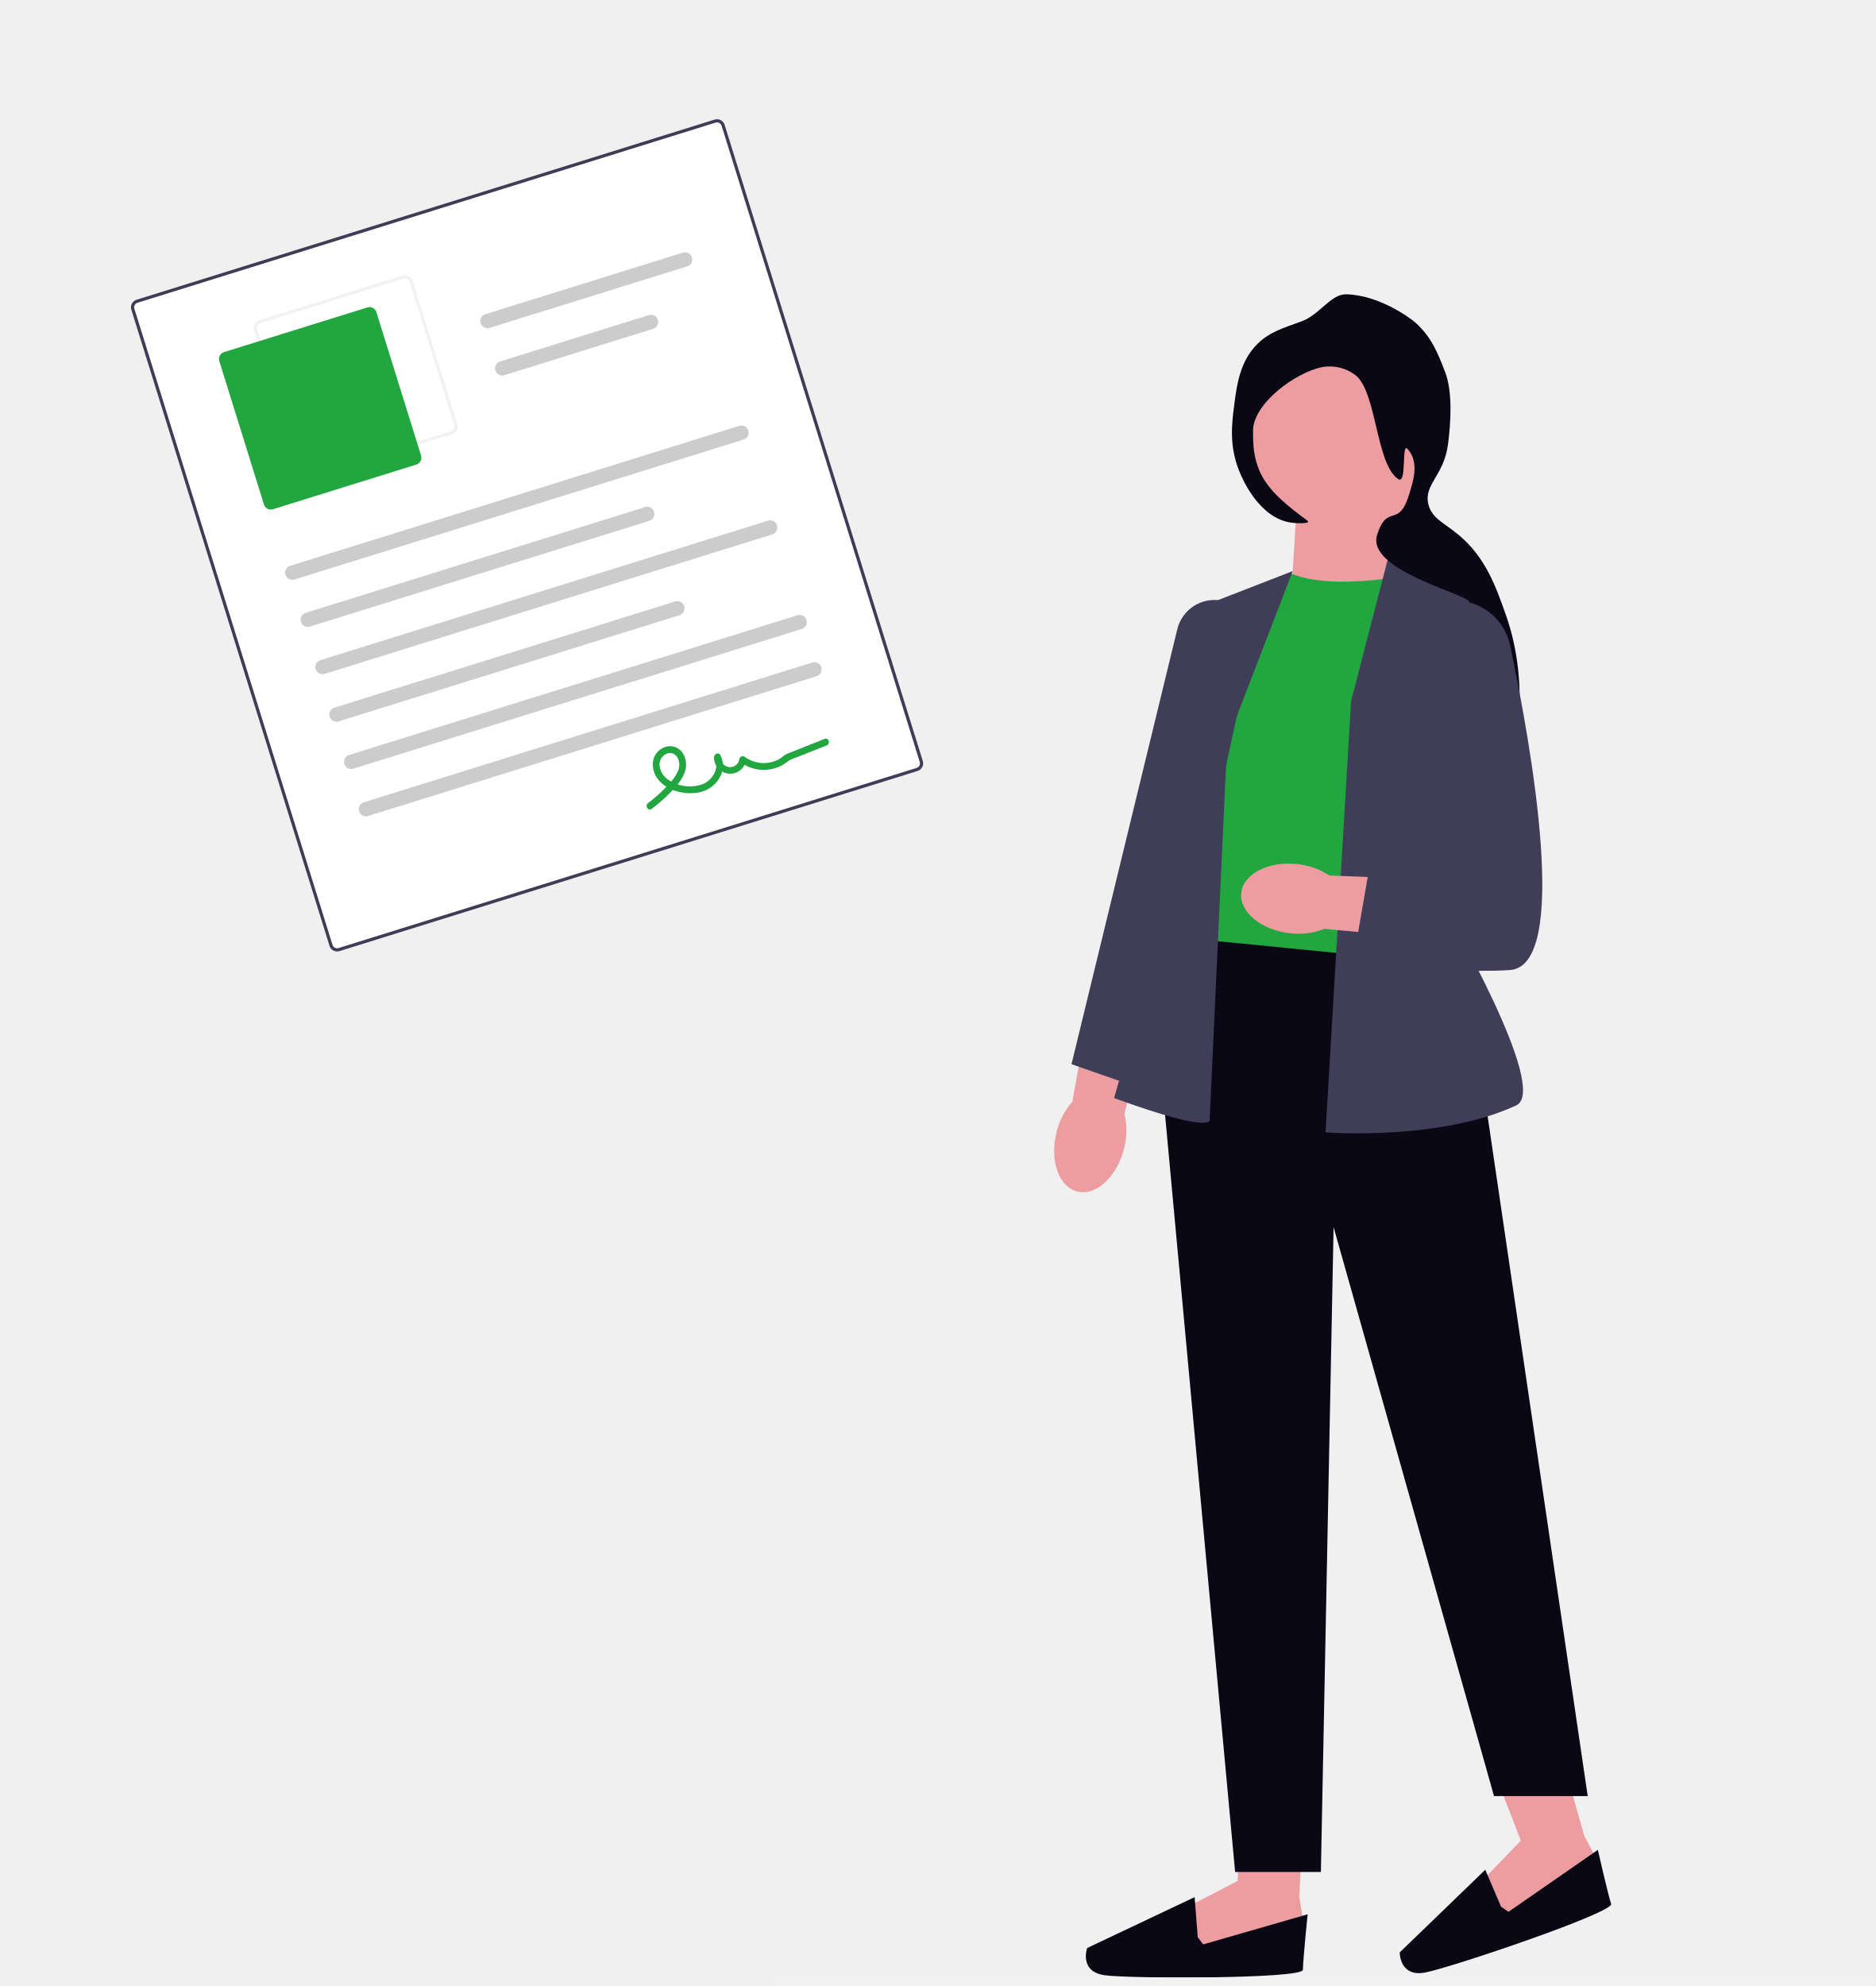
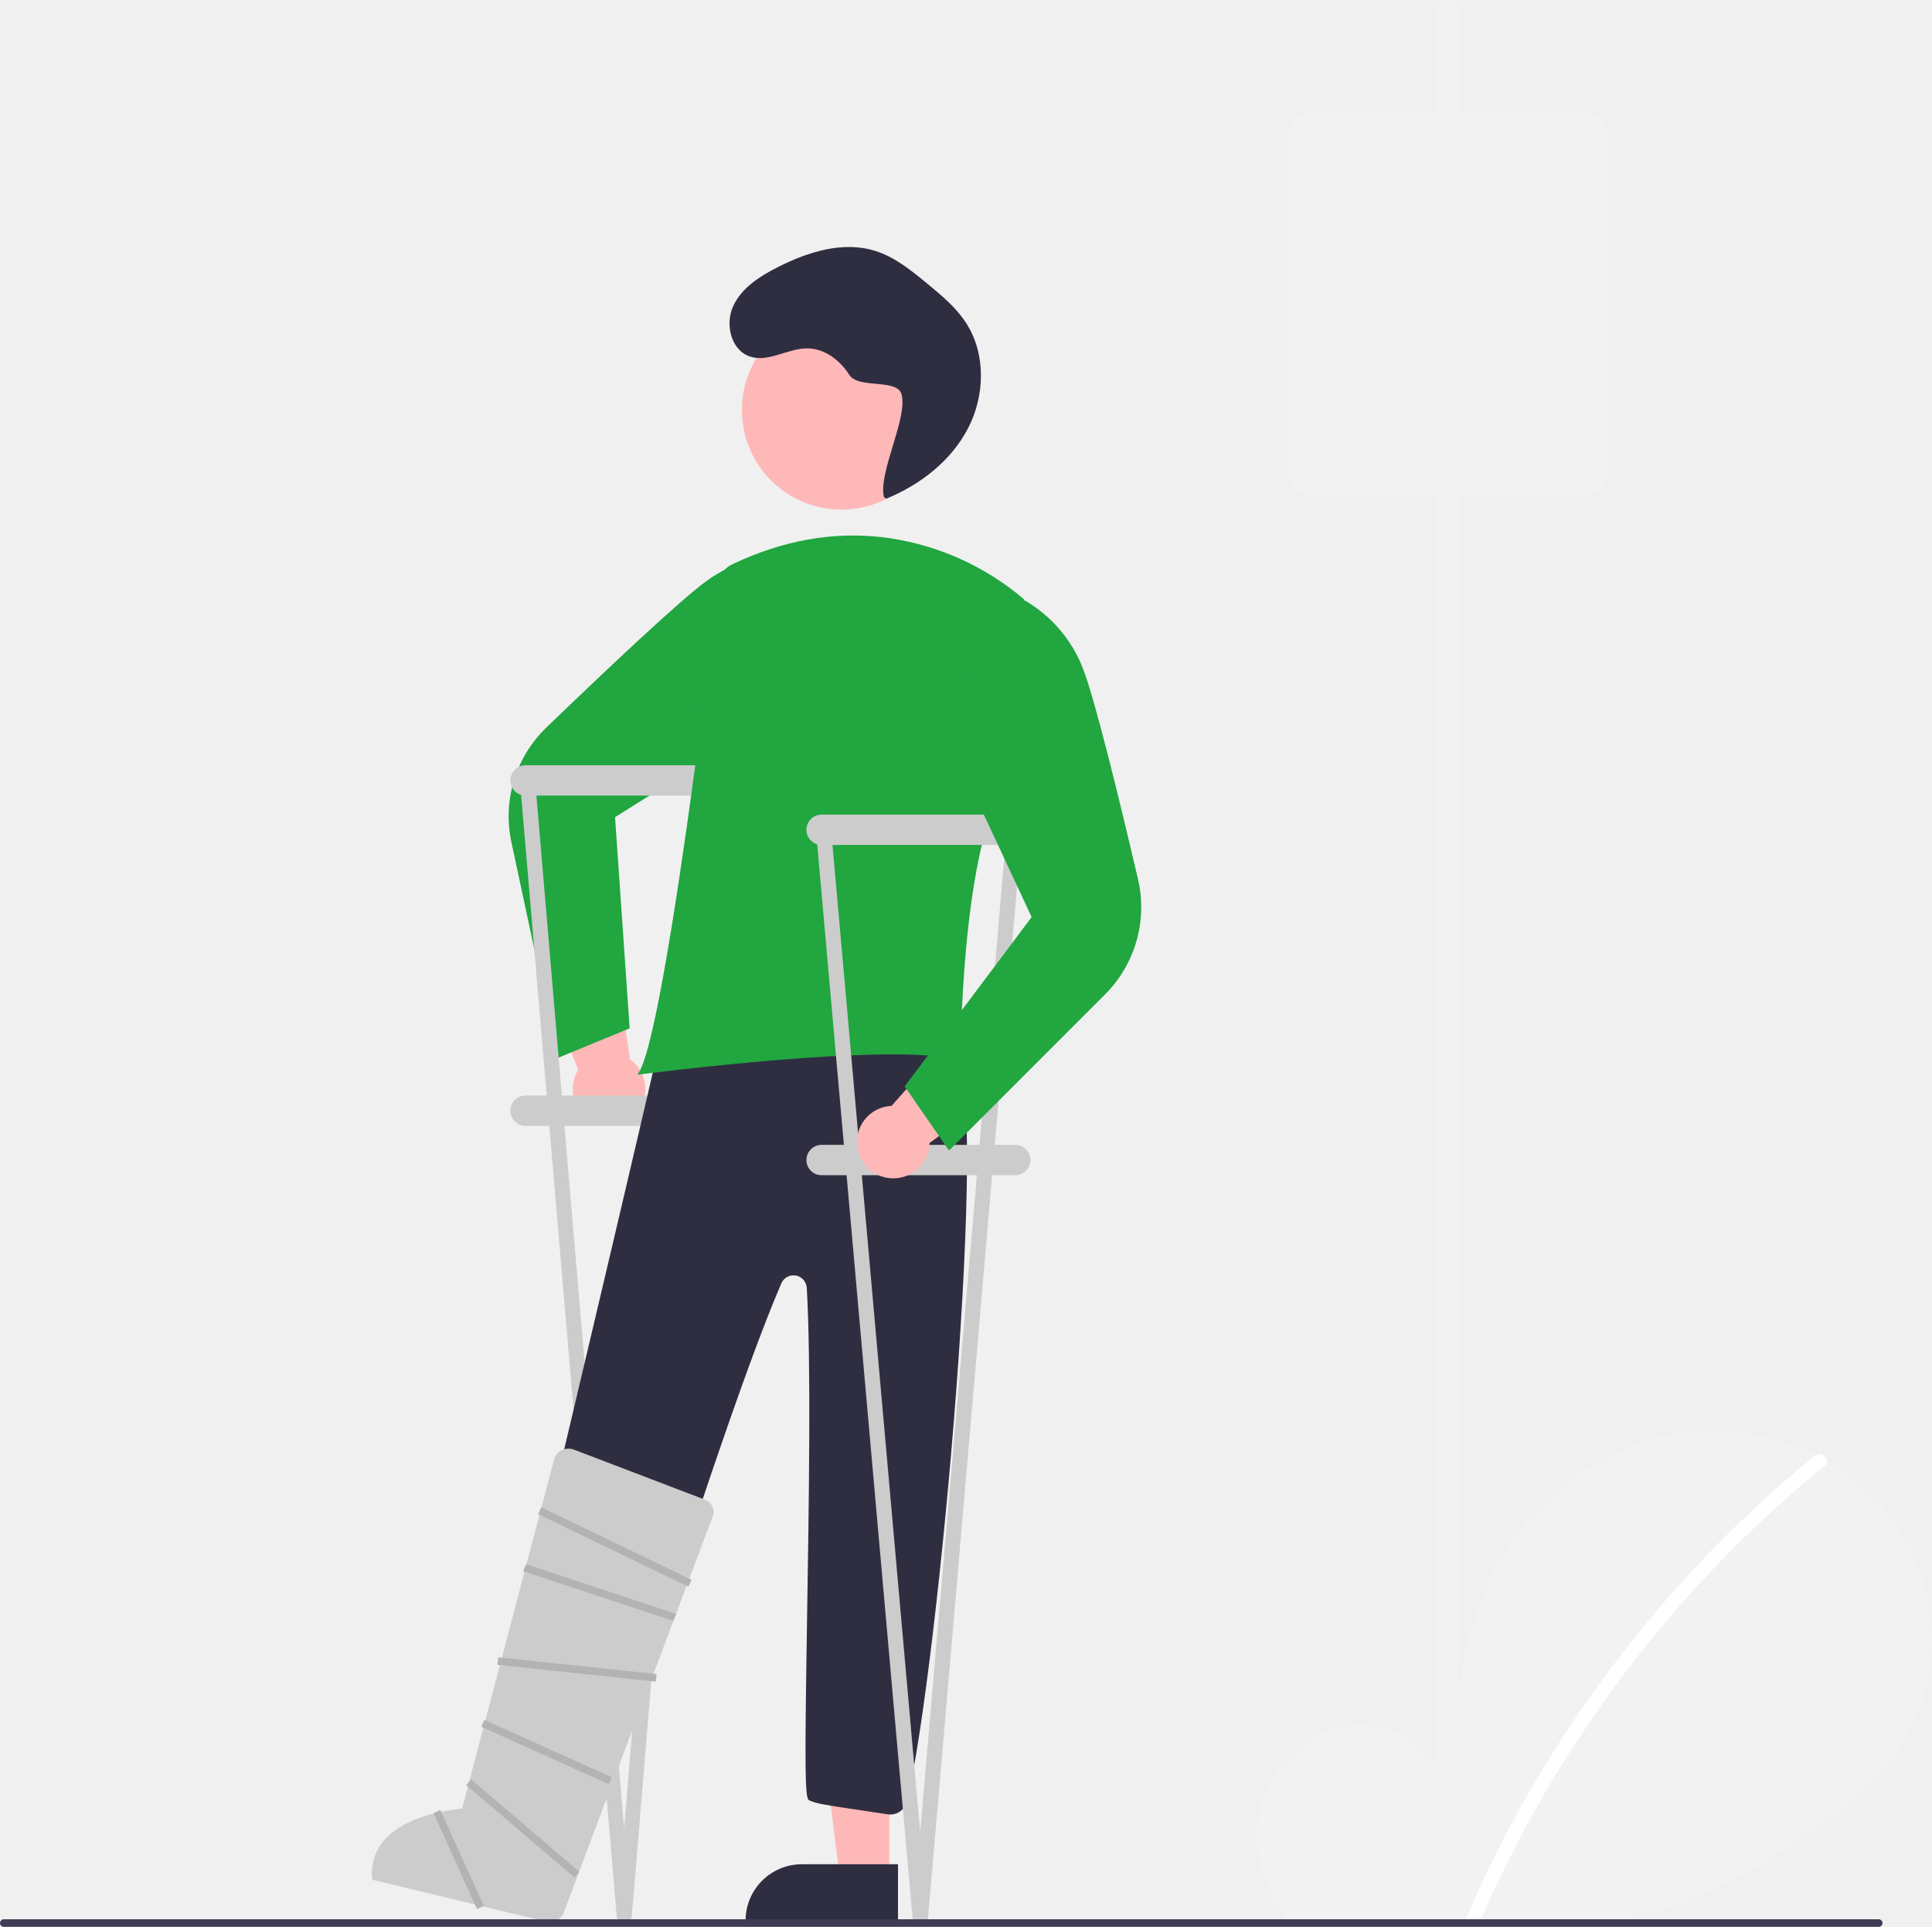
- <svg xmlns="http://www.w3.org/2000/svg" width="755.925" height="800.102" viewBox="0 0 755.925 800.102" role="img" artist="Katerina Limpitsouni" source="https://undraw.co/">
-   <g transform="translate(-664.763 -175.589)">
-     <path d="M341.9,316.348c-2.839,11.375.958,22.047,8.48,23.838s15.918-5.978,18.755-17.357a28.294,28.294,0,0,0,.157-13.848l11.395-48.341L357,255.81l-8.719,48.173a28.7,28.7,0,0,0-6.385,12.373Z" transform="translate(748.574 315.456)" fill="#ed9da0" />
-     <g transform="translate(1102.311 908.251)">
-       <path d="M332.583,566.9l-1.459,31.687,1.462,8.768-5.115,10.229-40.187,4.384-2.193-18.991,21.19-10.96.616-17.9Z" transform="translate(-245.123 -566.9)" fill="#ed9da0" />
-       <path d="M328.422,612.228l2.193,2.922L372.7,603.022s-1.9,18.7-1.9,22.358-69.413,3.653-79.858,2.193-7.091-10.96-7.091-10.96l43.316-20.5,1.255,16.114Z" transform="translate(-283.339 -564.471)" fill="#090814" />
-     </g>
-     <g transform="translate(1228.785 884.921)">
-       <path d="M209.935,545.365l8.758,30.487,4.191,7.834-1.573,11.329-36.669,17.014-8.156-17.3,16.567-17.16-10.392-26.949Z" transform="translate(-144.25 -545.365)" fill="#ed9da0" />
-       <path d="M211.249,601.417l3.013,2.068,35.991-24.959s4.187,18.328,5.356,21.79-64.6,25.676-74.958,27.634-10.225-8.114-10.225-8.114L204.9,586.546Z" transform="translate(-170.426 -542.606)" fill="#090814" />
-     </g>
-     <path d="M247.7,84.393l-1.535,24.92,46.533,2.361-14.41-32.833Z" transform="translate(939.234 300.725)" fill="#ed9da0" />
-     <path d="M272.631,103.531c12.472,5.564,32.422,4.041,55.03,0L331.2,260.165s-70.722,14.219-95.038-12.016l12.8-127.978,23.676-16.638h0Z" transform="translate(911.586 302.779)" fill="#21A640" />
-     <path d="M201.547,240.579l99.848,9.868L350.66,585H312.908L248.26,355.76l-5.119,259.8H208.585L179.15,297.53Z" transform="translate(953.874 314.187)" fill="#090814" />
-     <path d="M229.379,94.672l33.546,19.855A32.3,32.3,0,0,1,277.473,151.4l-25.926,88.551s42.218,72.531,28.5,78.929c-30.828,14.379-76.828,10.878-76.828,10.878L213.5,156.1,229.38,94.669h0Z" transform="translate(995.673 302.042)" fill="#3f3d58" />
-     <path d="M360.855,102.924,322.925,117.66l-8.959,109.422-25.089,88.15c42.493,15.511,38.525,8.283,38.525,8.283l7.038-152.1,26.414-68.484h0Z" transform="translate(824.818 302.73)" fill="#3f3d58" />
-     <path d="M337.5,312.516l.13-.6L376.4,132.586a15.418,15.418,0,1,0-30.053-6.906L303.76,300.738,337.5,312.514Z" transform="translate(792.766 303.58)" fill="#3f3d58" />
-     <ellipse cx="37.752" cy="37.752" rx="37.752" ry="37.752" transform="translate(1169.378 316.234)" fill="#ed9da0" />
-     <path d="M232.47,10.913c-8.316,2.922-13.074,4.6-17.433,8.794-7.362,7.093-8.578,16.571-9.706,25.379-.883,6.89-2.026,15.8,2.014,25.976,1.377,3.473,8.057,18.948,20.84,20.9,2.511.384,8.405.485,6.706-.77-15.724-11.608-22.434-18.616-21.885-36.506.342-11.117,17.328-23.119,27.414-25.276a17.177,17.177,0,0,1,13.956,3.252c8.477,6.959,8.116,35.737,17.055,41.752,3.676,2.475,1.227-14.941,3.817-12.117,5.11,5.572,1.833,14.1.914,17.355-4.357,15.416-8.92,4.016-13.17,17.18-4.594,14.212,35.7,23.781,37.068,26.955,2.385,5.52-31.685,31.713-22.333,36.256,11.87,5.768,21.227-1.744,26.745,4.7,3.085,3.6,1.416,7.412,6.988,18.61,1.819,3.656,2.734,5.483,3.534,5.418,3.81-.306,9.979-30.8,0-59.207-4.187-11.92-8.289-23.6-19.279-32.73-5.814-4.828-10.688-6.565-12.077-12.2-1.983-8.057,6.25-11.493,7.9-24.2,1.128-8.691,1.921-21.122-1.151-29.09-2.9-7.525-5.414-14.055-12-19.977C276.8,9.941,264.04.272,250.5,0c-6.231-.125-10.811,8.371-18.035,10.91h0Z" transform="translate(956.7 294.161)" fill="#090814" />
-     <path d="M252.524,211.909c-11.654-1.227-21.7,4.02-22.426,11.719s8.136,14.93,19.8,16.156a28.3,28.3,0,0,0,13.734-1.768l49.461,4.551,1.485-24.126-48.917-1.925a28.7,28.7,0,0,0-13.137-4.6Z" transform="translate(934.812 311.786)" fill="#ed9da0" />
-     <path d="M233.273,114.07h0a22.975,22.975,0,0,1,25.694,18.017c8.681,41.279,24.261,129.21-.209,130.677-31.995,1.919-62.709-5.755-62.709-5.755l7.679-44.152,24.956-2.56-14.675-68.662a22.982,22.982,0,0,1,19.263-27.566Z" transform="translate(1014.325 303.637)" fill="#3f3d58" />
-     <g transform="translate(746.037 175.589) rotate(13)">
-       <path d="M350.934,237.754,140.3,360.864a3.222,3.222,0,0,1-4.4-1.155L.439,127.952a3.222,3.222,0,0,1,1.155-4.4L212.232.439a3.222,3.222,0,0,1,4.4,1.155L352.088,233.351A3.222,3.222,0,0,1,350.934,237.754Z" transform="translate(0.001 0)" fill="#fff" />
-       <path d="M350.934,237.754,140.3,360.864a3.222,3.222,0,0,1-4.4-1.155L.439,127.952a3.222,3.222,0,0,1,1.155-4.4L212.232.439a3.222,3.222,0,0,1,4.4,1.155L352.088,233.351A3.222,3.222,0,0,1,350.934,237.754ZM2.243,124.661a1.933,1.933,0,0,0-.693,2.642L137,359.06a1.933,1.933,0,0,0,2.642.693l210.638-123.11a1.933,1.933,0,0,0,.693-2.642L215.523,2.243a1.933,1.933,0,0,0-2.642-.693Z" transform="translate(0.001 0)" fill="#3f3d56" />
-       <path d="M87.619,58.239,35.376,88.773a3.222,3.222,0,0,1-4.4-1.155L.439,35.376a3.222,3.222,0,0,1,1.155-4.4L53.836.439a3.222,3.222,0,0,1,4.4,1.155L88.773,53.836A3.222,3.222,0,0,1,87.619,58.239ZM2.243,32.085a1.933,1.933,0,0,0-.693,2.642L32.085,86.969a1.933,1.933,0,0,0,2.642.693L86.969,57.128a1.933,1.933,0,0,0,.693-2.642L57.128,2.243a1.933,1.933,0,0,0-2.642-.693Z" transform="translate(50.024 89.501)" fill="#f2f2f2" />
-       <path d="M87.134,57.64,34.892,88.174a2.9,2.9,0,0,1-3.963-1.039L.4,34.892a2.9,2.9,0,0,1,1.039-3.963L53.677.4A2.9,2.9,0,0,1,57.64,1.434L88.174,53.677a2.9,2.9,0,0,1-1.039,3.963Z" transform="translate(39.239 105.263)" fill="#21A640" />
-       <path d="M167.756,5.4,4.359,100.9a2.9,2.9,0,1,1-2.923-5L164.833.4a2.9,2.9,0,1,1,2.923,5Z" transform="translate(84.714 118.104)" fill="#ccc" />
-       <path d="M128.3,5.4,4.359,77.835a2.9,2.9,0,0,1-2.924-5L125.373.4a2.9,2.9,0,0,1,2.924,5Z" transform="translate(94.781 158.396)" fill="#ccc" />
-       <path d="M76.609,5.4,4.359,47.626a2.9,2.9,0,0,1-2.923-5L73.686.4a2.9,2.9,0,0,1,2.923,5Z" transform="translate(138.273 55.07)" fill="#ccc" />
-       <path d="M58.578,5.4,4.359,37.087a2.9,2.9,0,0,1-2.924-5L55.655.4a2.9,2.9,0,1,1,2.923,5Z" transform="translate(148.343 82.838)" fill="#ccc" />
-       <path d="M167.756,5.4,4.359,100.9a2.9,2.9,0,0,1-2.923-5L164.833.4a2.9,2.9,0,0,1,2.923,5Z" transform="translate(104.851 152.561)" fill="#ccc" />
-       <path d="M128.3,5.4,4.359,77.835a2.9,2.9,0,1,1-2.923-5L125.373.4a2.9,2.9,0,1,1,2.924,5Z" transform="translate(114.921 192.853)" fill="#ccc" />
-       <path d="M167.756,5.4,4.359,100.9a2.9,2.9,0,1,1-2.923-5L164.833.4a2.9,2.9,0,0,1,2.923,5Z" transform="translate(124.991 187.019)" fill="#ccc" />
-       <path d="M167.756,5.4,4.359,100.9a2.9,2.9,0,1,1-2.923-5L164.833.4a2.9,2.9,0,0,1,2.923,5Z" transform="translate(135.062 204.248)" fill="#ccc" />
-       <path d="M3.807,43.376a63.111,63.111,0,0,0,6.109-8.544c1.61-2.718,3.19-5.624,3.545-8.811a8.7,8.7,0,0,0-2.606-7.438,6.124,6.124,0,0,0-7.185-.817A7.306,7.306,0,0,0,0,24.291,9.653,9.653,0,0,0,4.126,31.6c4.83,3.5,12.372,3.316,17.52.654,5.8-3,8.794-10.846,4.239-16.218-.948-1.117-2.524.131-2.287,1.337a6.5,6.5,0,0,0,12.871-1.591l-2.048,1.2a15.635,15.635,0,0,0,15.552-1.668,14.5,14.5,0,0,0,2.91-2.813c1-1.308,2.686-2.153,4.049-3.095l9.825-6.789c1.445-1,.071-3.378-1.386-2.372l-8.9,6.148C54.991,7.416,53.5,8.428,52.024,9.466c-1.054.742-1.7,1.939-2.66,2.82a12.877,12.877,0,0,1-13.6,2.3,1.39,1.39,0,0,0-2.048,1.2,3.76,3.76,0,1,1-7.468.885L23.966,18c2.939,3.465.982,8.78-2.4,11.105A15.588,15.588,0,0,1,7.914,30.544a8.053,8.053,0,0,1-4.741-4.35A4.8,4.8,0,0,1,4.263,20.7a3.443,3.443,0,0,1,4.787-.051,6.159,6.159,0,0,1,1.632,5.556c-.44,2.752-1.962,5.29-3.377,7.64a58.692,58.692,0,0,1-5.465,7.61c-1.133,1.341.822,3.273,1.967,1.918Z" transform="translate(246.172 233.341)" fill="#21A640" />
-     </g>
-     <path d="M1003.112,766.833H562.033c-.695,0-1.258-.767-1.258-1.713s.563-1.713,1.258-1.713h441.079c.695,0,1.258.767,1.258,1.713s-.563,1.713-1.258,1.713Z" transform="translate(416.318 208.858)" fill="#f2f2f2" />
-   </g>
+ <svg xmlns="http://www.w3.org/2000/svg" width="509.046" height="507.583" viewBox="0 0 509.046 507.583" role="img" artist="Katerina Limpitsouni" source="https://undraw.co/">
+   <path d="M849.647,650.421c-6.3,13.08-17.91,22.81-30.08,30.72a189.914,189.914,0,0,1-42.66,20.65c-2.06.71-4.14,1.37-6.23,2H686.167c-.59-.64-1.15-1.31-1.68-2-5.66-7.25-8.72-16.54-7.61-25.64,1.43-11.69,10.31-22.43,21.81-24.91,11.51-2.49,24.63,4.38,28.13,15.63,1.92-21.68,4.14-44.26,15.66-62.72,10.44-16.71,28.51-28.67,48.09-30.81a60.558,60.558,0,0,1,33.48,6.13c.95.48,1.89.98,2.81,1.5a56.015,56.015,0,0,1,16.14,13.77C855.207,610.201,858.197,632.671,849.647,650.421Z" transform="translate(-345.4769 -196.2085)" fill="#f2f2f2" />
+   <path d="M826.237,582.341a317.08,317.08,0,0,0-90.56,119.45c-.29.66-.58,1.33-.86,2h-3.98c.28-.67.56-1.34.85-2,3.85-9,8.1-17.84,12.77-26.45a321.861,321.861,0,0,1,34.91-51.66,316.97,316.97,0,0,1,44.26-43.95,1.929,1.929,0,0,1,.42-.26,2.032,2.032,0,0,1,2.81,1.5A1.478,1.478,0,0,1,826.237,582.341Z" transform="translate(-345.4769 -196.2085)" fill="#fff" />
+   <path d="M512.691,489.795a9.497,9.497,0,0,0-1.203-14.513l-4.796-31.619-19.701,6.201,10.793,28.21a9.549,9.549,0,0,0,14.908,11.722Z" transform="translate(-345.4769 -196.2085)" fill="#ffb8b8" />
+   <path d="M492.396,474.92l-12.153-56.757a32.501,32.501,0,0,1,9.281-30.393c15.556-14.991,35.549-33.885,42.455-38.773a35.606,35.606,0,0,1,22.276-6.575l.167.018,10.454,9.879-22.773,37.489-34.572,21.661,3.847,55.629Z" transform="translate(-345.4769 -196.2085)" fill="#21A640" />
+   <rect x="134.48" y="201.583" width="59" height="8" rx="4" fill="#ccc" />
+   <rect x="134.48" y="288.583" width="59" height="8" rx="4" fill="#ccc" />
+   <path d="M509.957,702.791a2,2,0,0,1-1.992-1.823l-25.496-299a2,2,0,1,1,3.984-.354l23.475,276.251L532.736,401.62a2,2,0,1,1,3.985.344l-24.772,299a2,2,0,0,1-1.99,1.828Z" transform="translate(-345.4769 -196.2085)" fill="#ccc" />
+   <circle cx="221.715" cy="108.007" r="26.239" fill="#ffb8b8" />
+   <polygon points="143.516 494.591 131.038 490.614 140.44 440.589 158.858 446.459 143.516 494.591" fill="#ffb8b8" />
+   <path d="M488.298,701.868,448.127,689.064l.332-1.043a15.829,15.829,0,0,1,19.864-10.262l25.109,8.003Z" transform="translate(-345.4769 -196.2085)" fill="#2f2e41" />
+   <polygon points="234.305 494.332 221.208 494.332 214.975 443.814 234.305 443.814 234.305 494.332" fill="#ffb8b8" />
+   <path d="M541.926,702.203H582.089V687.299H556.735a14.826,14.826,0,0,0-14.809,14.809Z" transform="translate(-345.4769 -196.2085)" fill="#2f2e41" />
+   <path d="M579.399,674.147l-4.42-.66c-13.407-1.998-14.21-2.117-16.338-3.052-1.087-.478-1.163-7.693-.511-48.256.479-29.774,1.075-66.83-.083-86.723a3.499,3.499,0,0,0-6.703-1.181c-9.976,23.037-26.712,74.59-37.787,108.704-3.852,11.867-6.895,21.239-8.82,26.857a4.524,4.524,0,0,1-5.354,2.898c-9.114-2.278-8.505-3.247-21.486-6.604a4.489,4.489,0,0,1-3.282-5.282c2.348-11.072,45.314-190.6,48.603-207.666a4.502,4.502,0,0,1,5.305-3.572c9.674,1.949,15.559,4.017,25.119,6.017,10.315,2.158,20.982,4.389,31.386,6.472h0a4.463,4.463,0,0,1,2.619,1.605c2.574,3.251,6.392,5.077,10.434,7.009,2.725,1.303-3.45,1.185-1.077,3.064,9.61,7.607-4.209,162.088-12.56,196.978a4.515,4.515,0,0,1-5.047,3.391Z" transform="translate(-345.4769 -196.2085)" fill="#2f2e41" />
+   <path d="M578.375,327.175c-1.532-6.5,6.212-20.487,4.68-26.987-1.037-4.402-11.389-1.41-13.804-5.233s-6.462-6.921-10.984-6.972c-5.198-.058-10.313,3.797-15.237,2.131-4.979-1.685-6.57-8.503-4.369-13.276s6.943-7.814,11.627-10.198c7.978-4.058,17.266-7.022,25.805-4.337,5.161,1.623,9.477,5.14,13.653,8.58,3.807,3.136,7.678,6.342,10.339,10.495,5.213,8.135,4.899,19.096.444,27.669s-12.573,14.865-21.519,18.517" transform="translate(-345.4769 -196.2085)" fill="#2f2e41" />
+   <path d="M513.947,478.442c2.832-4.731,7.132-26.897,12.434-64.104,3.61-25.399,6.755-51.206,8.316-64.389a6.339,6.339,0,0,1,3.56-5.001q1.519-.733,3.02-1.388c12.923-5.621,26.02-7.483,38.924-5.536a70.619,70.619,0,0,1,34.919,15.911l.117.111.03.158c.056.293,5.476,29.498-5.625,49.229-10.948,19.469-11.076,71.026-11.076,71.545v.663l-.637-.182c-17.032-4.867-82.825,3.647-83.488,3.734l-1.024.134Z" transform="translate(-345.4769 -196.2085)" fill="#21A640" />
+   <rect x="212.48" y="214.583" width="59" height="8" rx="4" fill="#ccc" />
+   <rect x="212.48" y="301.583" width="59" height="8" rx="4" fill="#ccc" />
+   <path d="M587.957,703.791a2,2,0,0,1-1.992-1.823l-25.496-287a2,2,0,1,1,3.984-.354l23.475,264.251L610.736,414.62a2,2,0,0,1,3.985.344l-24.772,287a2,2,0,0,1-1.99,1.828Z" transform="translate(-345.4769 -196.2085)" fill="#ccc" />
+   <path d="M571.49,499.058a9.497,9.497,0,0,1,8.896-11.53l21.208-23.938,13.17,15.911-24.389,17.817a9.549,9.549,0,0,1-18.885,1.74Z" transform="translate(-345.4769 -196.2085)" fill="#ffb8b8" />
+   <path d="M583.838,482.397l33.457-44.609-17.252-36.97,1.253-43.846,14.144-2.613.15.075A35.606,35.606,0,0,1,630.717,372.059c3.142,7.855,9.659,34.581,14.573,55.618a32.501,32.501,0,0,1-8.723,30.558l-41.042,41.043Z" transform="translate(-345.4769 -196.2085)" fill="#21A640" />
+   <path d="M443.587,691.387l45.773,11.021a3.922,3.922,0,0,0,4.555-2.126l39.32-104.542a3.221,3.221,0,0,0,.003-2.546,3.644,3.644,0,0,0-2.095-1.961L496.729,578.09a4.139,4.139,0,0,0-3.375.187,3.511,3.511,0,0,0-1.84,2.252l-.001.005-24.29,92.139-.361.022c-.14.009-14.064.956-20.326,8.473A13.291,13.291,0,0,0,443.587,691.387Z" transform="translate(-345.4769 -196.2085)" fill="#ccc" />
+   <path d="M841.477,702.791a.997.997,0,0,1-1,1h-494a1,1,0,0,1,0-2h494A.997.997,0,0,1,841.477,702.791Z" transform="translate(-345.4769 -196.2085)" fill="#3f3d56" />
+   <rect x="496.498" y="615.005" width="2" height="41.965" transform="translate(-532.8222 867.5326) rotate(-83.95484)" fill="#b3b3b3" />
+   <rect x="488.48" y="639.314" width="2" height="36.825" transform="translate(-656.647 638.0249) rotate(-65.77563)" fill="#b3b3b3" />
+   <polygon points="177.384 426.985 137.801 413.875 138.622 412.051 178.205 425.161 177.384 426.985" fill="#b3b3b3" />
+   <polygon points="181.384 417.985 141.801 398.875 142.622 397.051 182.205 416.161 181.384 417.985" fill="#b3b3b3" />
+   <rect x="482.228" y="659.102" width="2" height="37.535" transform="translate(-691.5295 408.7936) rotate(-49.49475)" fill="#b3b3b3" />
+   <rect x="465.324" y="672.176" width="2" height="27.746" transform="translate(-587.1863 57.62524) rotate(-24.39334)" fill="#b3b3b3" />
+   <path d="M729.817,674.196V218.392c0-6.155.117-12.323,0-18.477-.005-.269,0-.539,0-.808,0-3.861-6-3.867-6,0v455.804c0,6.155-.117,12.323,0,18.477.005.269,0,.539,0,.808,0,3.861,6,3.867,6,0Z" transform="translate(-345.4769 -196.2085)" fill="#f2f2f2" />
+   <path d="M763,326.5H691a6.508,6.508,0,0,1-6.5-6.5V232.5A6.508,6.508,0,0,1,691,226h72a6.508,6.508,0,0,1,6.5,6.5V320A6.508,6.508,0,0,1,763,326.5Z" transform="translate(-345.4769 -196.2085)" fill="#f2f2f2" />
</svg>
